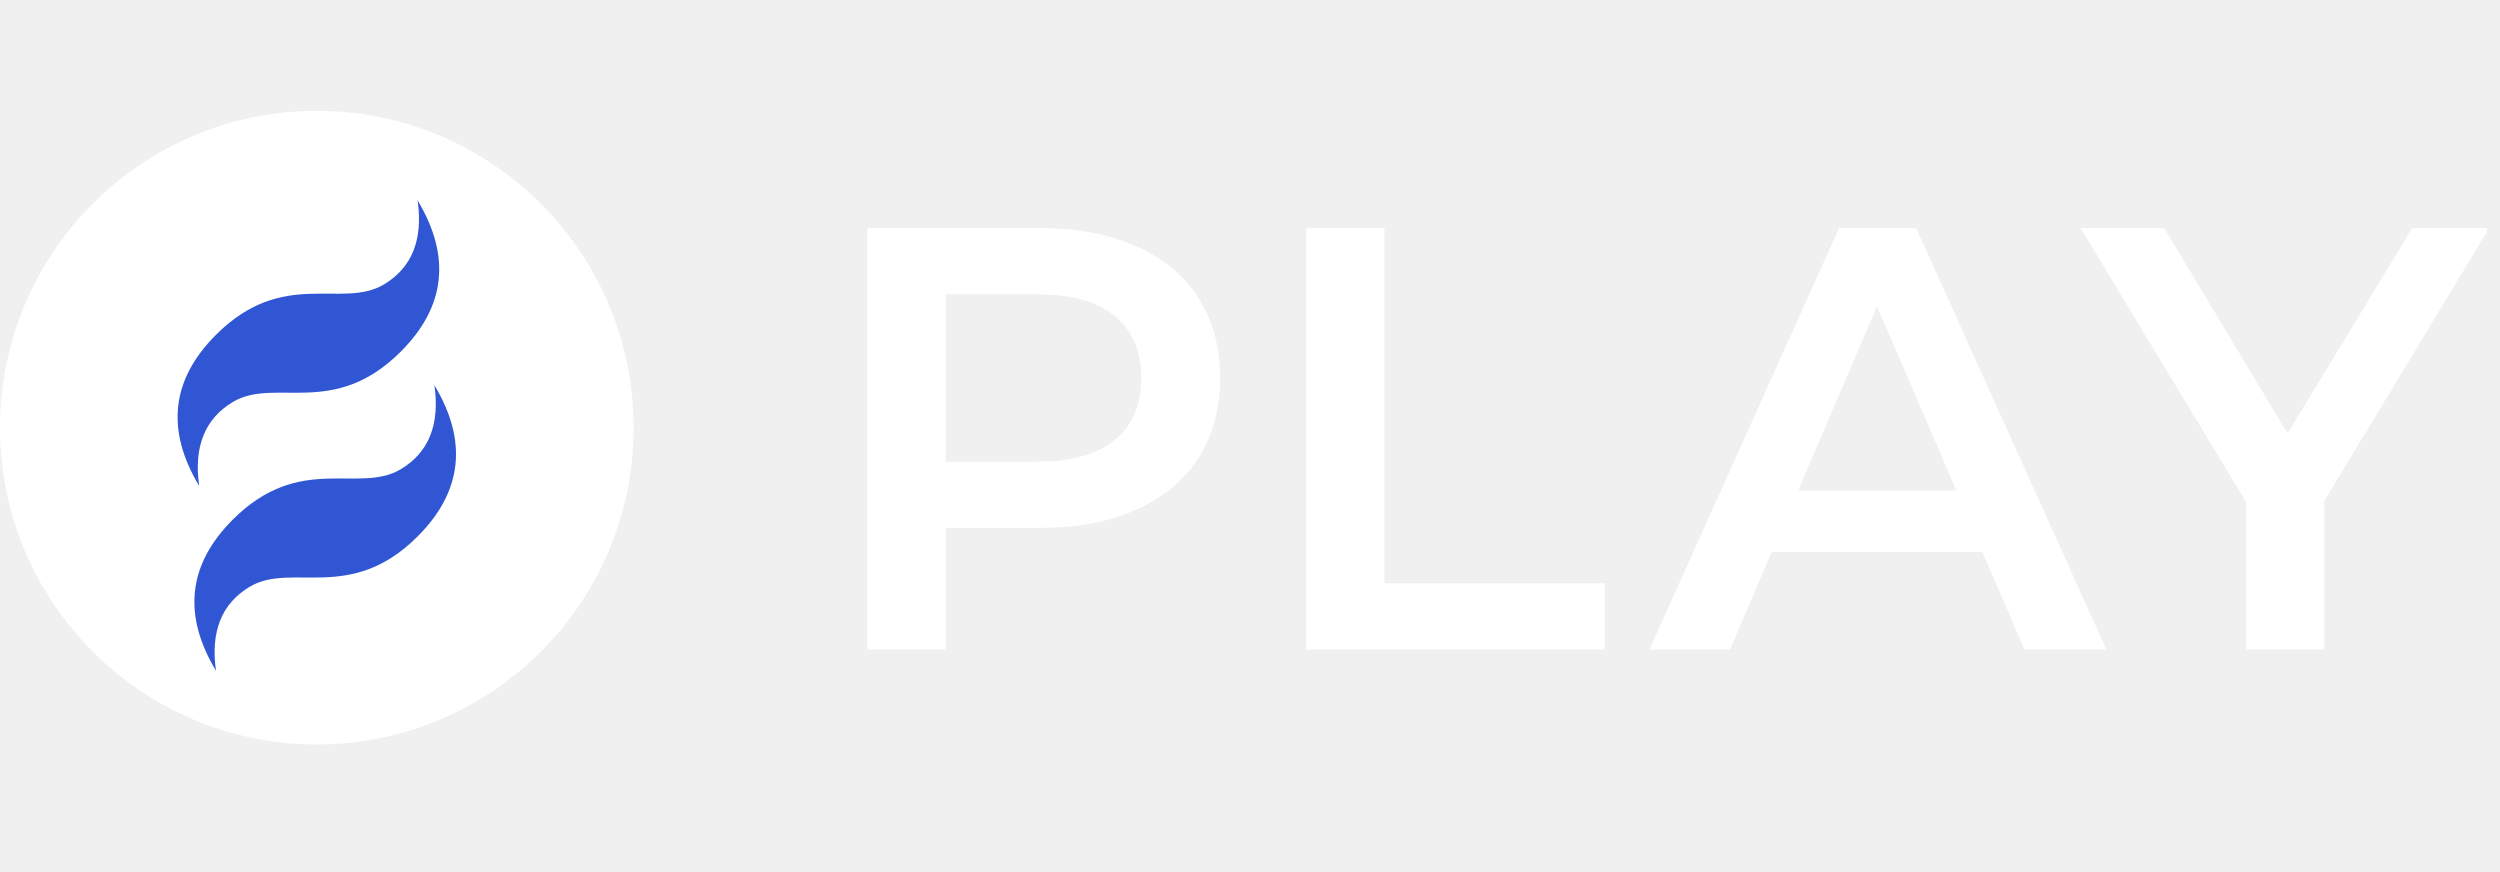
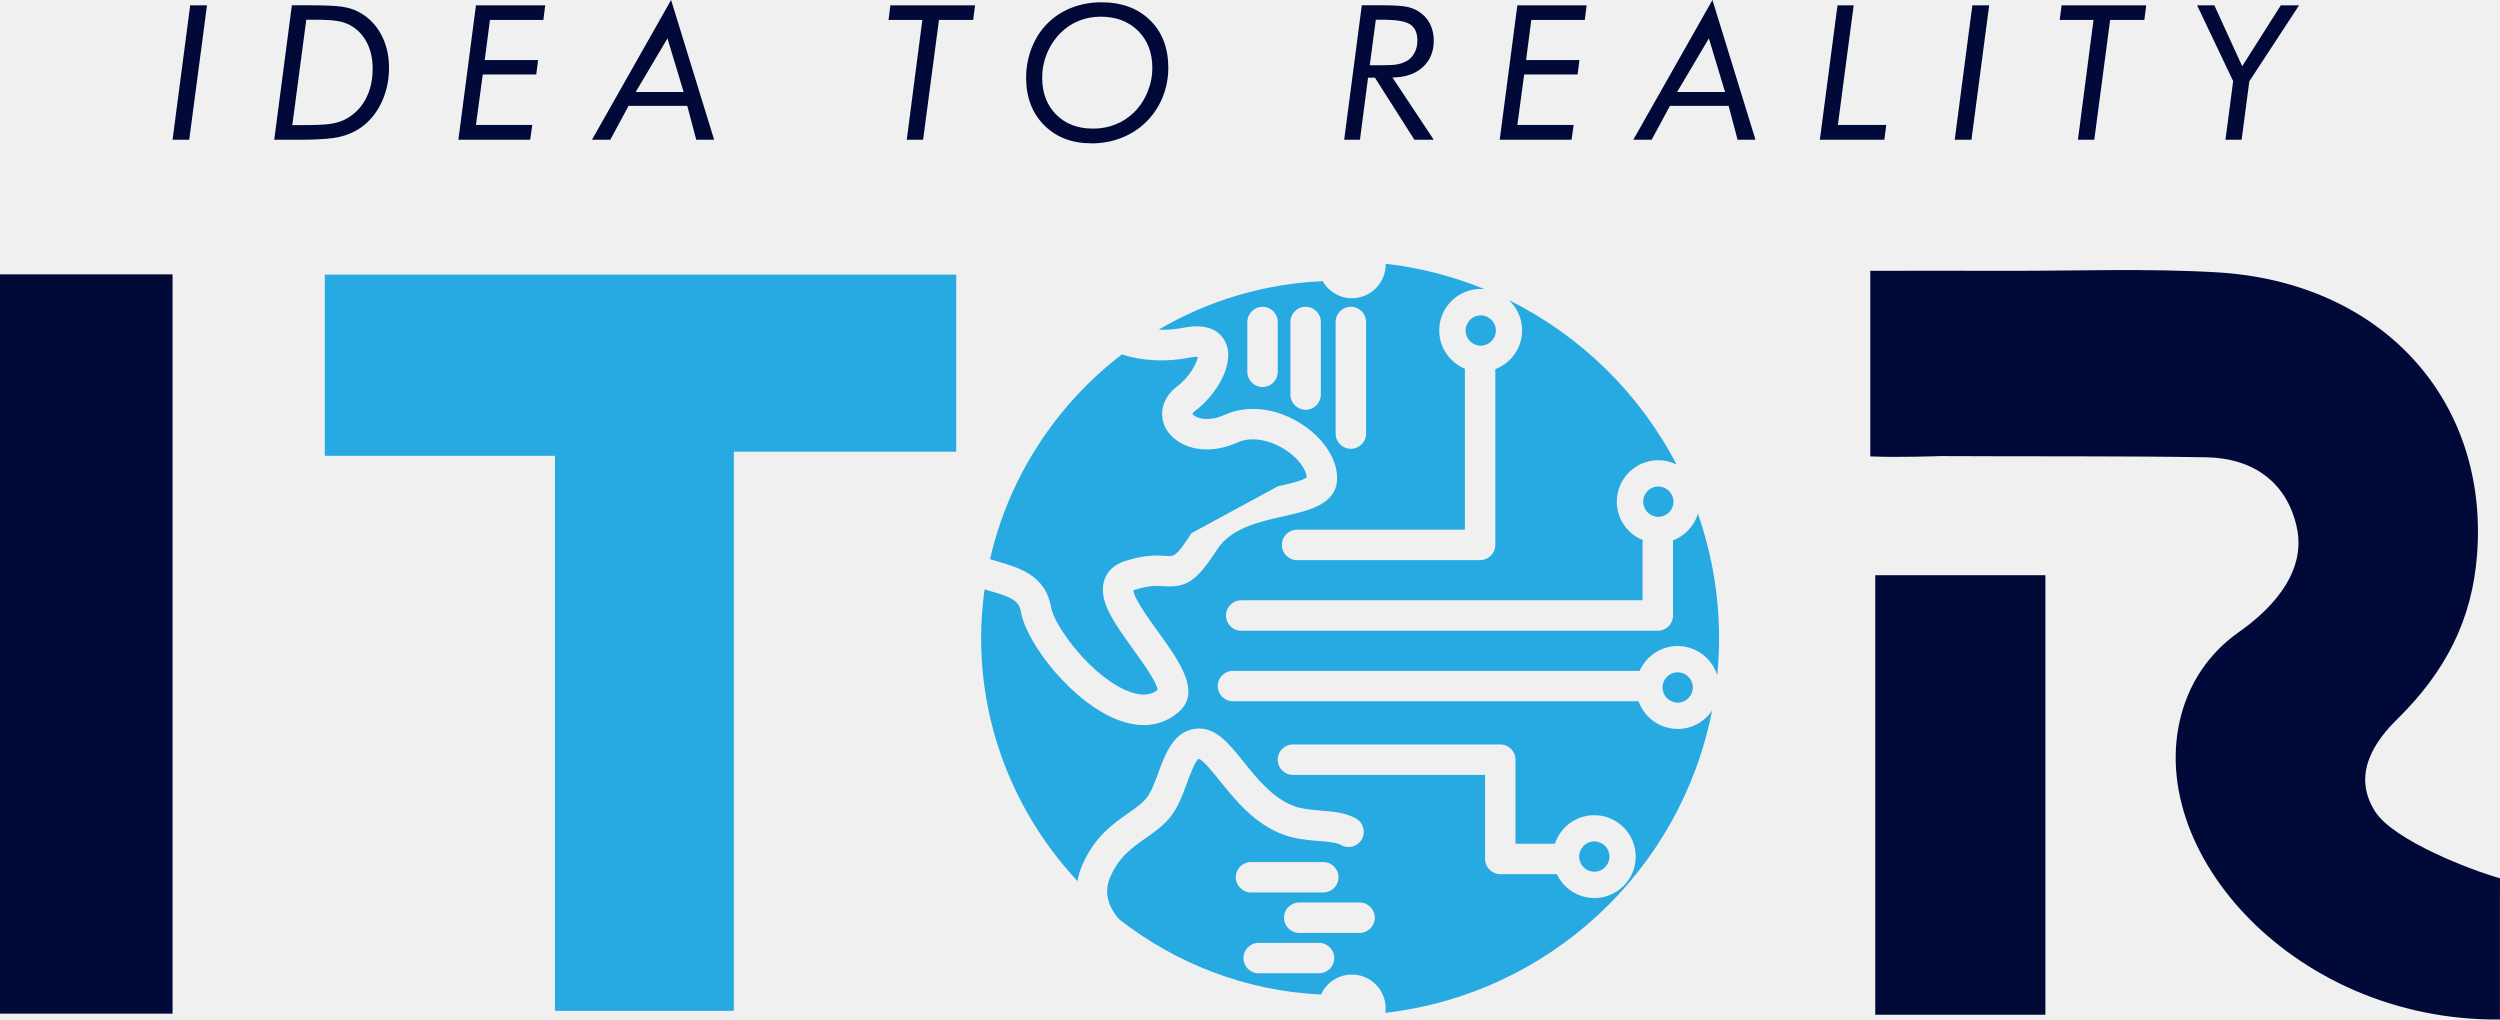
- <svg xmlns="http://www.w3.org/2000/svg" width="132" height="46" viewBox="0 0 132 46" fill="none">
-   <g clip-path="url(#clip0_2005_10874)">
-     <path d="M54.952 12.044C56.88 12.044 58.554 12.362 59.973 12.997C61.414 13.633 62.516 14.544 63.279 15.731C64.041 16.917 64.423 18.326 64.423 19.958C64.423 21.568 64.041 22.977 63.279 24.185C62.516 25.371 61.414 26.282 59.973 26.918C58.554 27.553 56.88 27.871 54.952 27.871H49.93V34.291H45.799V12.044H54.952ZM54.761 24.375C56.562 24.375 57.929 23.994 58.861 23.231C59.793 22.468 60.259 21.377 60.259 19.958C60.259 18.538 59.793 17.447 58.861 16.684C57.929 15.921 56.562 15.54 54.761 15.54H49.93V24.375H54.761ZM68.967 12.044H73.099V30.795H84.731V34.291H68.967V12.044ZM104.668 29.143H93.544L91.351 34.291H87.092L97.103 12.044H101.172L111.215 34.291H106.892L104.668 29.143ZM103.301 25.901L99.106 16.176L94.942 25.901H103.301ZM122.726 26.441V34.291H118.594V26.505L109.854 12.044H114.272L120.787 22.881L127.366 12.044H131.434L122.726 26.441Z" fill="white" />
-     <path d="M16.727 39.309C25.965 39.309 33.455 31.82 33.455 22.582C33.455 13.344 25.965 5.854 16.727 5.854C7.489 5.854 0 13.344 0 22.582C0 31.82 7.489 39.309 16.727 39.309Z" fill="white" />
-     <path fill-rule="evenodd" clip-rule="evenodd" d="M10.518 25.661C8.743 22.704 9.039 20.043 11.405 17.677C14.953 14.129 18.058 16.347 20.276 15.016C21.754 14.129 22.346 12.651 22.05 10.581C23.824 13.537 23.528 16.199 21.163 18.564C17.614 22.113 14.509 19.895 12.292 21.226C10.813 22.113 10.222 23.591 10.518 25.661ZM11.405 35.419C9.63 32.462 9.926 29.801 12.292 27.435C15.84 23.887 18.945 26.105 21.163 24.774C22.641 23.887 23.233 22.409 22.937 20.339C24.711 23.296 24.415 25.957 22.05 28.323C18.501 31.871 15.396 29.653 13.179 30.984C11.7 31.871 11.109 33.349 11.405 35.419Z" fill="#3056D3" />
+ <svg xmlns="http://www.w3.org/2000/svg" id="Layer_2" viewBox="0 0 392.64 160.13">
+   <defs>
+     <style>
+       .cls-1 {
+         fill: none;
+       }
+ 
+       .cls-2 {
+         fill: #000938;
+       }
+ 
+       .cls-3 {
+         fill: #27aae1;
+       }
+     </style>
+   </defs>
+   <g id="Layer_1-2" data-name="Layer_1">
+     <g>
+       <g>
+         <g>
+           <path class="cls-2" d="M392.64,137.94c-4.49-1.25-16.68-5.93-19.6-10.47-3.89-6.04.29-11.4,3.43-14.49,7.55-7.42,11.81-15.54,12.58-26,1.78-24.26-15.04-42.7-40.88-44.21-11.09-.65-22.25-.2-33.38-.24-6.94-.02-13.89,0-21.05,0v29.15c4.34.2,11.02-.05,11.02-.05,13.91.08,27.83-.04,41.73.19,7.27.12,12.64,3.81,14.23,10.97,1.71,7.7-5.03,13.63-9.05,16.45-1.99,1.4-6.24,4.78-8.49,11.1-7.81,21.88,16.31,50.11,49.45,49.78v-19.38" />
+           <path class="cls-3" d="M51.01,71.59h36.15v87.17h28.09v-87.82h34.93v-27.81H51.01v28.46Z" />
+           <path class="cls-2" d="M0,159.2h27.1V43.09H0v116.1Z" />
+           <path class="cls-2" d="M294.52,159.37h26.72v-69.03h-26.72v69.03Z" />
+         </g>
+         <g>
+           <path class="cls-1" d="M171.67,20.21c1.24,0,2.41-.22,3.52-.66,1.1-.44,2.08-1.09,2.94-1.93.89-.89,1.59-1.95,2.09-3.17.5-1.22.75-2.49.75-3.79,0-2.39-.75-4.33-2.24-5.81-1.49-1.48-3.46-2.22-5.89-2.22-1.21,0-2.36.22-3.44.66-1.08.44-2.03,1.08-2.85,1.9-.93.94-1.65,2.02-2.14,3.23-.49,1.21-.74,2.48-.74,3.79,0,2.41.73,4.34,2.2,5.81,1.46,1.47,3.4,2.2,5.8,2.2Z" />
+           <polygon class="cls-1" points="104.83 6.03 99.84 14.45 107.37 14.45 104.83 6.03" />
+           <polygon class="cls-1" points="268.39 6.03 263.4 14.45 270.93 14.45 268.39 6.03" />
+           <path class="cls-1" d="M51.79,19.47c.85-.12,1.58-.32,2.2-.61,1.44-.69,2.56-1.74,3.35-3.14.79-1.4,1.19-3.04,1.19-4.93,0-1.59-.32-2.98-.95-4.18-.63-1.2-1.53-2.1-2.68-2.7-.53-.29-1.19-.5-1.97-.62-.78-.12-1.9-.19-3.35-.19h-1.47l-2.19,16.54h1.37c2.15,0,3.66-.06,4.51-.18Z" />
+           <path class="cls-1" d="M219.22,10.14c.52-.08.98-.21,1.37-.39.63-.28,1.13-.72,1.48-1.31.35-.6.53-1.29.53-2.08,0-1.19-.37-2.03-1.12-2.52-.75-.49-2.17-.74-4.28-.74h-1.13l-.95,7.15h1.72c1.07,0,1.86-.04,2.38-.11Z" />
+           <polygon class="cls-2" points="32.51 .84 29.87 .84 27.1 21.95 29.72 21.95 32.51 .84" />
+           <path class="cls-2" d="M53.49,21.46c1.31-.33,2.47-.87,3.47-1.63,1.3-.99,2.31-2.3,3.04-3.92.73-1.62,1.1-3.38,1.1-5.27,0-2.01-.44-3.79-1.31-5.35-.87-1.56-2.09-2.73-3.66-3.52-.67-.34-1.49-.58-2.44-.72-.95-.14-2.62-.22-5.01-.22h-2.84l-2.77,21.12h3.98c2.97,0,5.11-.16,6.43-.49ZM48.11,3.1h1.47c1.45,0,2.57.06,3.35.19.78.13,1.44.33,1.97.62,1.15.61,2.05,1.51,2.68,2.7.64,1.2.95,2.59.95,4.18,0,1.88-.4,3.53-1.19,4.93-.79,1.4-1.91,2.45-3.35,3.14-.62.29-1.35.49-2.2.61-.85.12-2.35.18-4.51.18h-1.37l2.19-16.54Z" />
+           <polygon class="cls-2" points="83.6 19.62 74.75 19.62 75.82 11.7 84.22 11.7 84.51 9.43 76.13 9.43 76.95 3.13 85.34 3.13 85.63 .84 74.75 .84 71.99 21.95 83.26 21.95 83.6 19.62" />
+           <path class="cls-2" d="M98.72,16.63h9.22l1.41,5.32h2.81L105.4,0l-12.43,21.95h2.88l2.87-5.32ZM104.83,6.03l2.54,8.42h-7.53l4.99-8.42Z" />
+           <polygon class="cls-2" points="142.41 21.95 144.98 21.95 147.47 3.13 152.84 3.13 153.14 .84 139.84 .84 139.55 3.13 144.86 3.13 142.41 21.95" />
+           <path class="cls-2" d="M171.4,22.52c1.64,0,3.2-.28,4.66-.84,1.46-.56,2.73-1.36,3.82-2.4,1.15-1.11,2.04-2.4,2.67-3.89.62-1.49.94-3.07.94-4.74,0-3.11-.96-5.61-2.87-7.48-1.91-1.87-4.46-2.81-7.64-2.81-1.61,0-3.14.27-4.56.81-1.43.54-2.67,1.32-3.74,2.34-1.13,1.09-1.99,2.38-2.6,3.89-.61,1.51-.92,3.11-.92,4.82,0,3.06.94,5.54,2.83,7.44,1.89,1.9,4.36,2.85,7.42,2.85ZM164.42,8.41c.5-1.21,1.21-2.29,2.14-3.23.82-.83,1.77-1.46,2.85-1.9,1.08-.44,2.23-.66,3.44-.66,2.43,0,4.39.74,5.89,2.22,1.49,1.48,2.24,3.42,2.24,5.81,0,1.31-.25,2.57-.75,3.79-.5,1.22-1.2,2.28-2.09,3.17-.86.85-1.84,1.49-2.94,1.93-1.1.44-2.28.66-3.52.66-2.4,0-4.34-.73-5.8-2.2-1.46-1.47-2.2-3.4-2.2-5.81,0-1.32.25-2.58.74-3.79Z" />
+           <path class="cls-2" d="M214.87,12.2h1.07l6.2,9.75h3.04l-6.49-9.78c1.99-.02,3.57-.55,4.74-1.6,1.17-1.05,1.75-2.45,1.75-4.21,0-.88-.17-1.69-.5-2.42-.33-.73-.81-1.34-1.45-1.84-.59-.46-1.26-.79-2.03-.98-.77-.19-2.07-.29-3.92-.29h-3.4l-2.77,21.12h2.48l1.27-9.75ZM216.08,3.1h1.13c2.11,0,3.53.24,4.28.74.74.49,1.12,1.33,1.12,2.52,0,.79-.17,1.48-.53,2.08-.35.6-.84,1.03-1.48,1.31-.39.18-.85.31-1.37.39-.52.08-1.31.11-2.38.11h-1.72l.95-7.15Z" />
+           <polygon class="cls-2" points="247.15 19.62 238.31 19.62 239.38 11.7 247.77 11.7 248.06 9.43 239.68 9.43 240.5 3.13 248.9 3.13 249.19 .84 238.31 .84 235.54 21.95 246.82 21.95 247.15 19.62" />
+           <path class="cls-2" d="M262.27,16.63h9.22l1.41,5.32h2.81l-6.76-21.95-12.43,21.95h2.88l2.87-5.32ZM268.39,6.03l2.54,8.42h-7.53l4.99-8.42Z" />
+           <polygon class="cls-2" points="296.25 19.62 288.65 19.62 291.13 .84 288.59 .84 285.82 21.95 295.95 21.95 296.25 19.62" />
+           <polygon class="cls-2" points="312.41 .84 309.77 .84 307 21.95 309.63 21.95 312.41 .84" />
+           <polygon class="cls-2" points="326.35 21.95 328.92 21.95 331.41 3.13 336.78 3.13 337.08 .84 323.78 .84 323.49 3.13 328.8 3.13 326.35 21.95" />
+           <polygon class="cls-2" points="349.52 21.95 352.06 21.95 353.27 12.77 361.08 .84 358.21 .84 352.15 10.4 347.78 .84 345.07 .84 350.73 12.74 349.52 21.95" />
+         </g>
+       </g>
+       <g>
+         <path class="cls-3" d="M200.69,76.38c1.58-.36,3.94-.89,4.53-1.4-.07-1.34-1.44-3.12-3.39-4.37-1.98-1.28-5-2.24-7.54-1.1-5.07,2.29-9.5.64-11.1-2.07-1.12-1.89-1.02-4.72,1.73-6.79,1.87-1.4,3.07-3.62,3.21-4.61-.24-.02-.66,0-1.31.13-3.6.72-7.4.53-10.63-.5-10.26,7.86-17.74,19.18-20.7,32.16.45.14.92.28,1.4.42,3.09.89,7.32,2.11,8.18,7.09.54,3.14,6.65,11.31,12.47,13.35,2.31.81,3.54.24,4.27-.34-.13-1.23-2.42-4.4-3.81-6.33-3-4.16-5.6-7.75-4.56-10.91.32-.99,1.15-2.31,3.24-2.99,3.18-1.03,5.18-.9,6.5-.81,1.25.08,1.59.1,3.94-3.57" />
+         <path class="cls-3" d="M263.48,114.48c-2.83,0-5.24-1.82-6.13-4.34h-63.71c-1.32,0-2.39-1.07-2.39-2.39s1.07-2.39,2.39-2.39h63.88c1.01-2.29,3.3-3.9,5.96-3.9,2.92,0,5.4,1.94,6.22,4.6.19-1.91.29-3.85.29-5.81,0-6.86-1.18-13.43-3.32-19.56-.59,1.94-2.07,3.49-3.96,4.2.03.15.05.3.05.45v11.33c0,1.32-1.07,2.39-2.39,2.39h-65.43c-1.32,0-2.39-1.07-2.39-2.39s1.07-2.39,2.39-2.39h63.03v-8.94c0-.17.02-.34.06-.51-2.4-.96-4.1-3.3-4.1-6.04,0-3.59,2.92-6.51,6.51-6.51,1.04,0,2.01.25,2.88.68-5.8-11.16-15.05-20.23-26.34-25.82,1.28,1.19,2.08,2.88,2.08,4.75,0,2.78-1.75,5.15-4.21,6.08v27.61c0,1.32-1.07,2.39-2.39,2.39h-28.75c-1.32,0-2.39-1.07-2.39-2.39s1.07-2.39,2.39-2.39h26.36v-25.28c-2.36-.98-4.03-3.3-4.03-6.02,0-3.59,2.92-6.51,6.51-6.51.2,0,.41.01.61.03-4.89-2-10.1-3.36-15.54-3.99,0,.04.01.07.01.11,0,2.93-2.38,5.31-5.31,5.31-1.97,0-3.67-1.09-4.59-2.68-9.37.41-18.15,3.14-25.79,7.63,1.31.04,2.65-.06,3.94-.32,4.45-.89,6.06,1.1,6.63,2.37,1.55,3.46-1.75,8.39-4.73,10.63-.37.28-.49.49-.5.55.02,0,.18.25.67.48.42.19,1.98.73,4.37-.34,3.64-1.64,8.16-1.11,12.1,1.44,3.44,2.22,5.58,5.47,5.58,8.49,0,4.1-4.39,5.09-8.27,5.96-3.95.89-8.43,1.9-10.58,5.26-3.31,5.17-4.97,5.97-8.28,5.76-1.13-.07-2.41-.16-4.72.59-.07.02-.12.04-.16.06.11,1.28,2.55,4.65,3.89,6.5,3.35,4.64,6.82,9.44,3.27,12.57-1.2,1.06-3.01,2.09-5.51,2.09-1.09,0-2.32-.2-3.69-.68-7.43-2.61-14.75-12.19-15.59-17.05-.32-1.86-1.57-2.38-4.79-3.31-.31-.09-.63-.18-.94-.28-.34,2.5-.54,5.04-.54,7.63,0,14.71,5.76,28.15,15.14,38.19.13-.77.34-1.57.69-2.38,1.91-4.52,4.86-6.59,7.23-8.25,1.13-.79,2.11-1.48,2.84-2.32.76-.88,1.36-2.51,1.94-4.08,1.12-3.03,2.5-6.8,6.26-6.93,2.84-.09,4.81,2.35,7.1,5.2,2.18,2.71,4.65,5.78,7.97,6.99,1.26.46,2.77.58,4.23.7,1.92.15,3.9.31,5.52,1.27,1.14.67,1.52,2.14.85,3.27-.67,1.14-2.14,1.52-3.27.85-.68-.4-2.1-.51-3.48-.62-1.69-.14-3.61-.29-5.48-.97-4.57-1.66-7.62-5.45-10.06-8.49-1.04-1.3-2.62-3.26-3.28-3.43-.48.03-1.46,2.68-1.88,3.82-.73,1.98-1.48,4.03-2.82,5.57-1.11,1.28-2.43,2.2-3.7,3.09-2.16,1.51-4.19,2.94-5.57,6.2-1.21,2.88.35,5.28,1.46,6.52,8.85,6.91,19.8,11.24,31.7,11.81.83-1.85,2.68-3.14,4.84-3.14,2.93,0,5.31,2.38,5.31,5.31,0,.24-.04.47-.07.7,25.74-2.94,46.46-22.38,51.33-47.48-1.17,1.75-3.16,2.9-5.41,2.9ZM200.68,58.39c0,1.32-1.07,2.39-2.39,2.39s-2.39-1.07-2.39-2.39v-7.81c0-1.32,1.07-2.39,2.39-2.39s2.39,1.07,2.39,2.39v7.81ZM207.45,61.97c0,1.32-1.07,2.39-2.39,2.39s-2.39-1.07-2.39-2.39v-11.4c0-1.32,1.07-2.39,2.39-2.39s2.39,1.07,2.39,2.39v11.4ZM214.55,68.1c0,1.32-1.07,2.39-2.39,2.39s-2.39-1.07-2.39-2.39v-17.53c0-1.32,1.07-2.39,2.39-2.39s2.39,1.07,2.39,2.39M194.09,137.78c0-1.32,1.07-2.39,2.39-2.39h11.35c1.32,0,2.39,1.07,2.39,2.39s-1.07,2.39-2.39,2.39h-11.35c-1.32,0-2.39-1.07-2.39-2.39ZM207.16,152.86h-9.48c-1.32,0-2.39-1.07-2.39-2.39s1.07-2.39,2.39-2.39h9.48c1.32,0,2.39,1.07,2.39,2.39s-1.07,2.39-2.39,2.39ZM213.53,146.52h-9.48c-1.32,0-2.39-1.07-2.39-2.39s1.07-2.39,2.39-2.39h9.48c1.32,0,2.39,1.07,2.39,2.39s-1.07,2.39-2.39,2.39ZM250.4,141.04c-2.6,0-4.85-1.54-5.89-3.75h-8.88c-1.32,0-2.39-1.07-2.39-2.39v-13.2h-30.18c-1.32,0-2.39-1.07-2.39-2.39s1.07-2.39,2.39-2.39h32.57c1.32,0,2.39,1.07,2.39,2.39v13.2h6.19c.85-2.6,3.3-4.48,6.18-4.48,3.59,0,6.51,2.92,6.51,6.51s-2.92,6.51-6.51,6.51Z" />
+         <circle class="cls-3" cx="250.4" cy="134.53" r="2.38" />
+         <path class="cls-3" d="M260.45,76.41c-1.31,0-2.38,1.07-2.38,2.38s1.07,2.38,2.38,2.38,2.38-1.07,2.38-2.38-1.07-2.38-2.38-2.38Z" />
+         <path class="cls-3" d="M232.56,49.53c-1.31,0-2.38,1.07-2.38,2.38s1.07,2.38,2.38,2.38,2.38-1.07,2.38-2.38-1.07-2.38-2.38-2.38Z" />
+         <path class="cls-3" d="M261.11,107.97c0,1.31,1.07,2.38,2.38,2.38s2.38-1.07,2.38-2.38-1.07-2.38-2.38-2.38-2.38,1.07-2.38,2.38Z" />
+       </g>
+     </g>
  </g>
-   <defs>
-     <clipPath id="clip0_2005_10874">
-       <rect width="131.309" height="46" fill="white" />
-     </clipPath>
-   </defs>
</svg>
